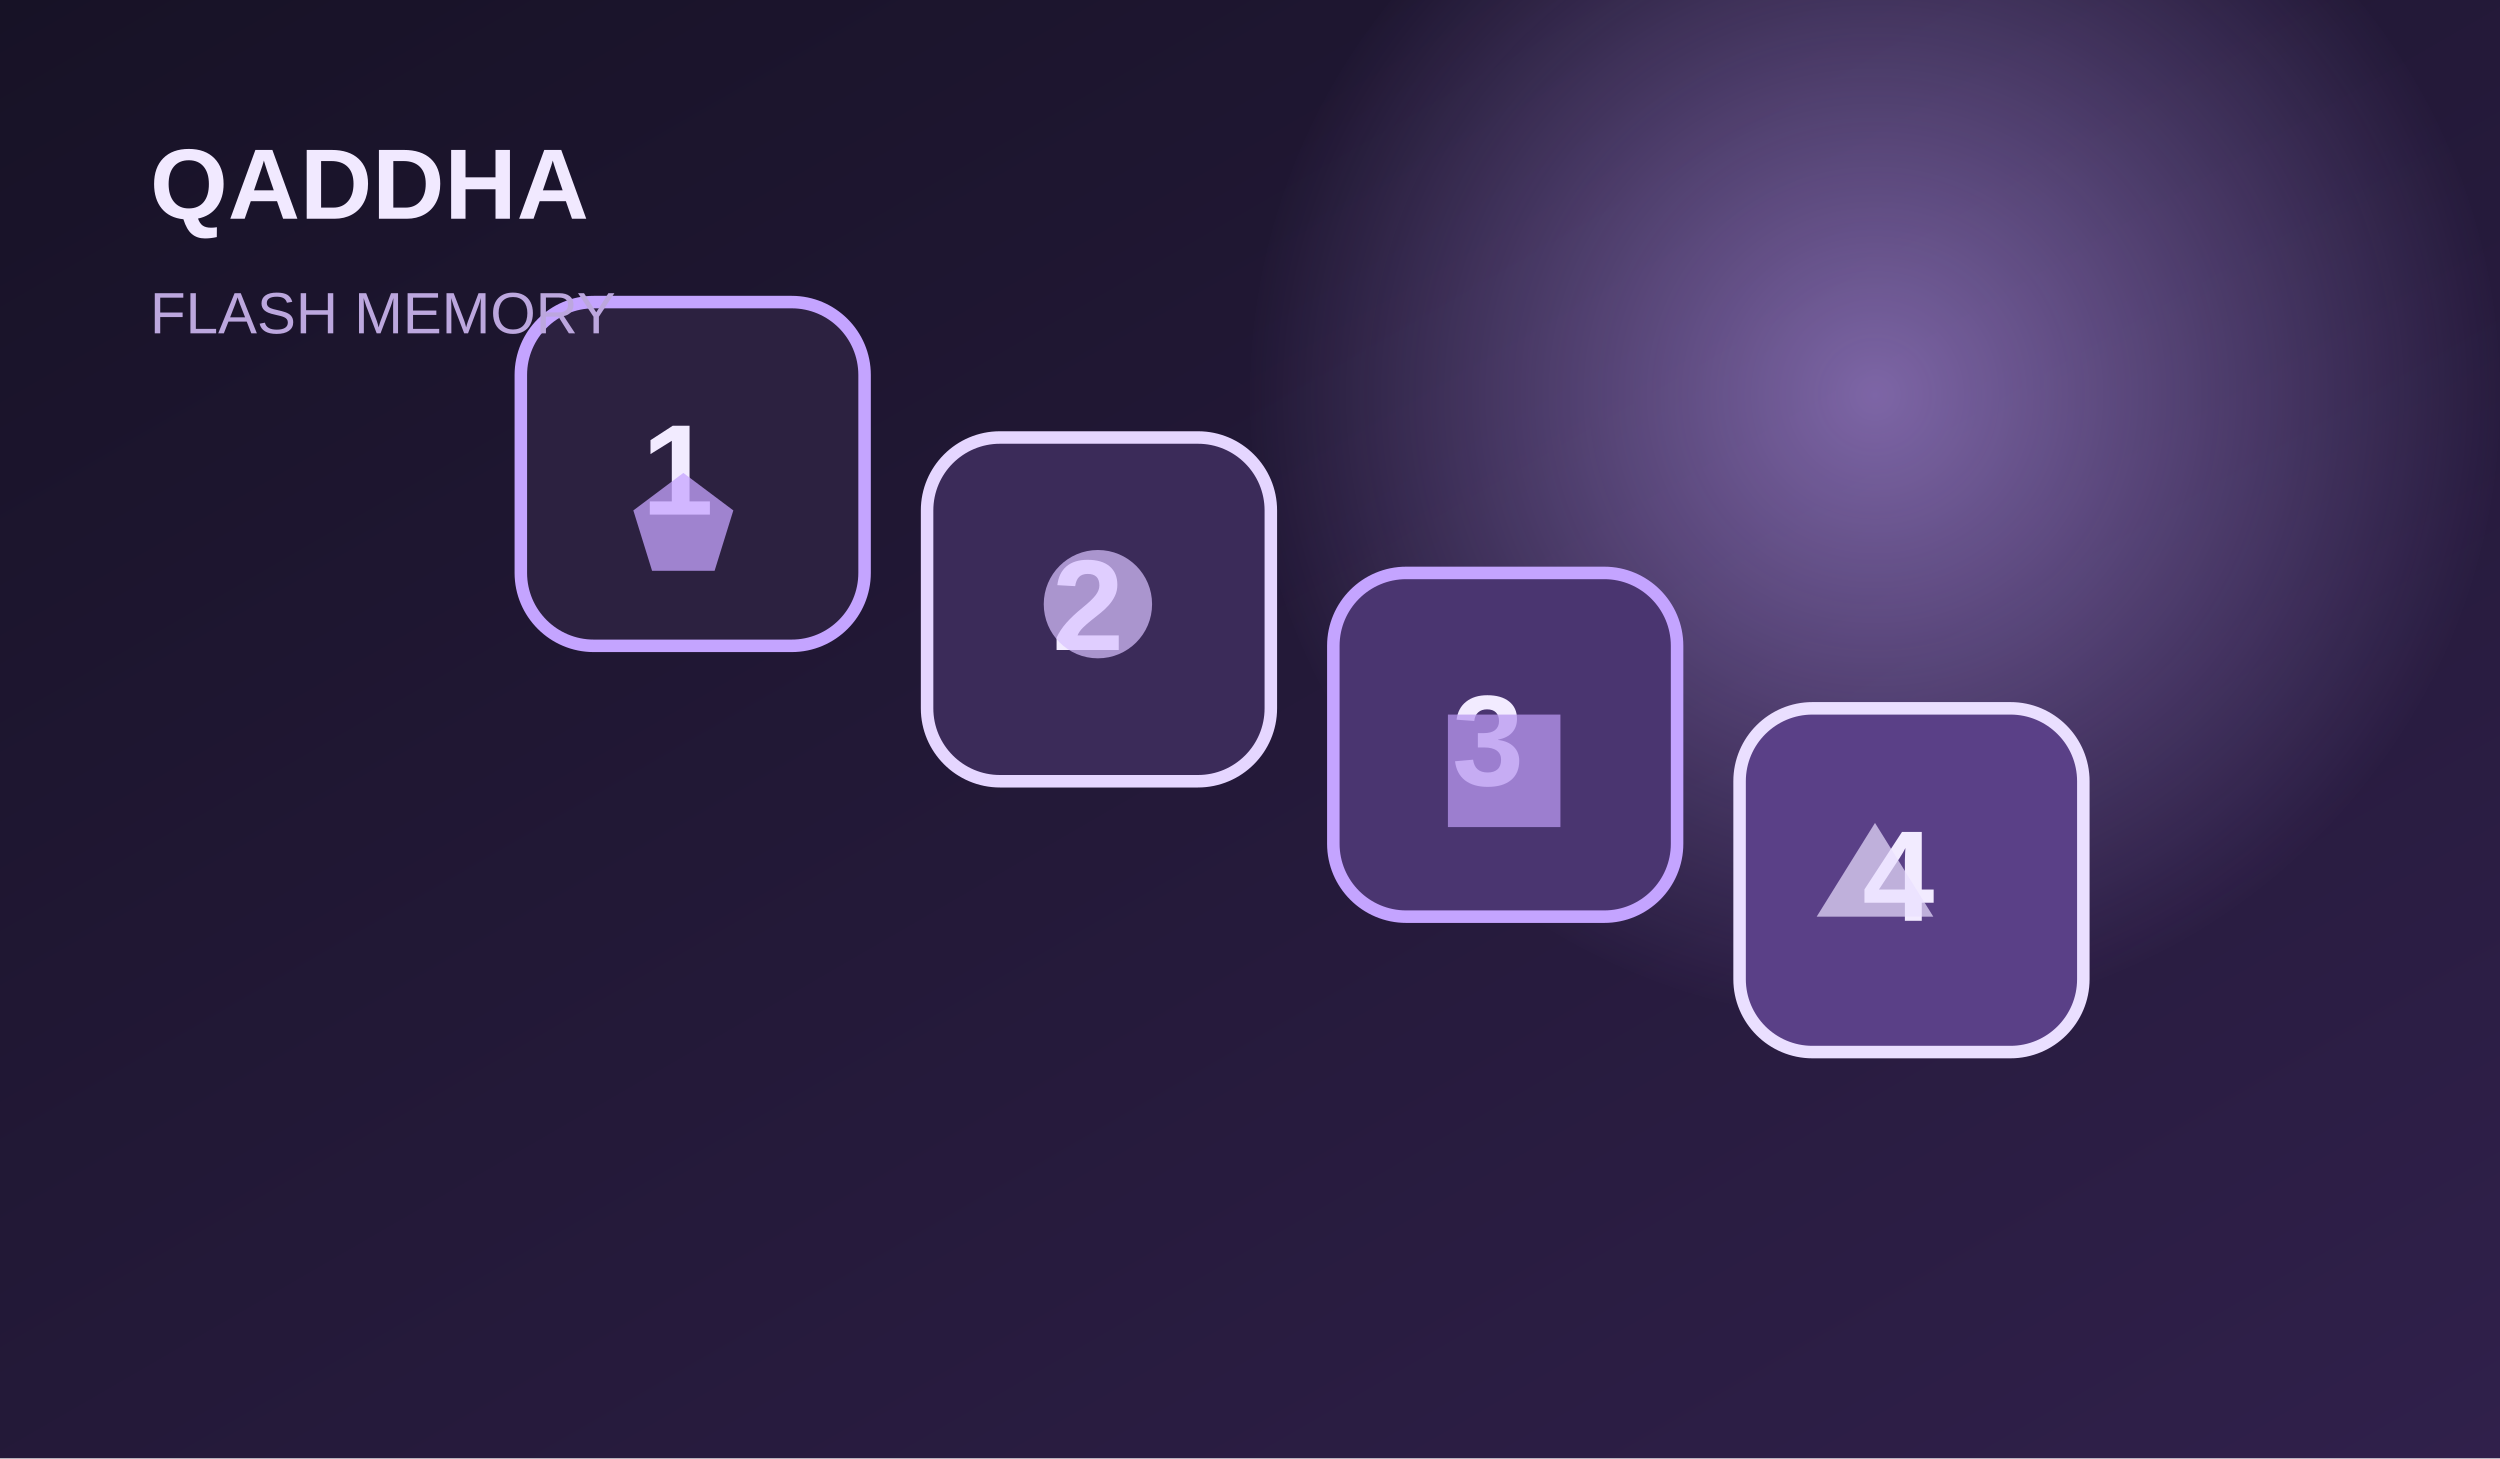
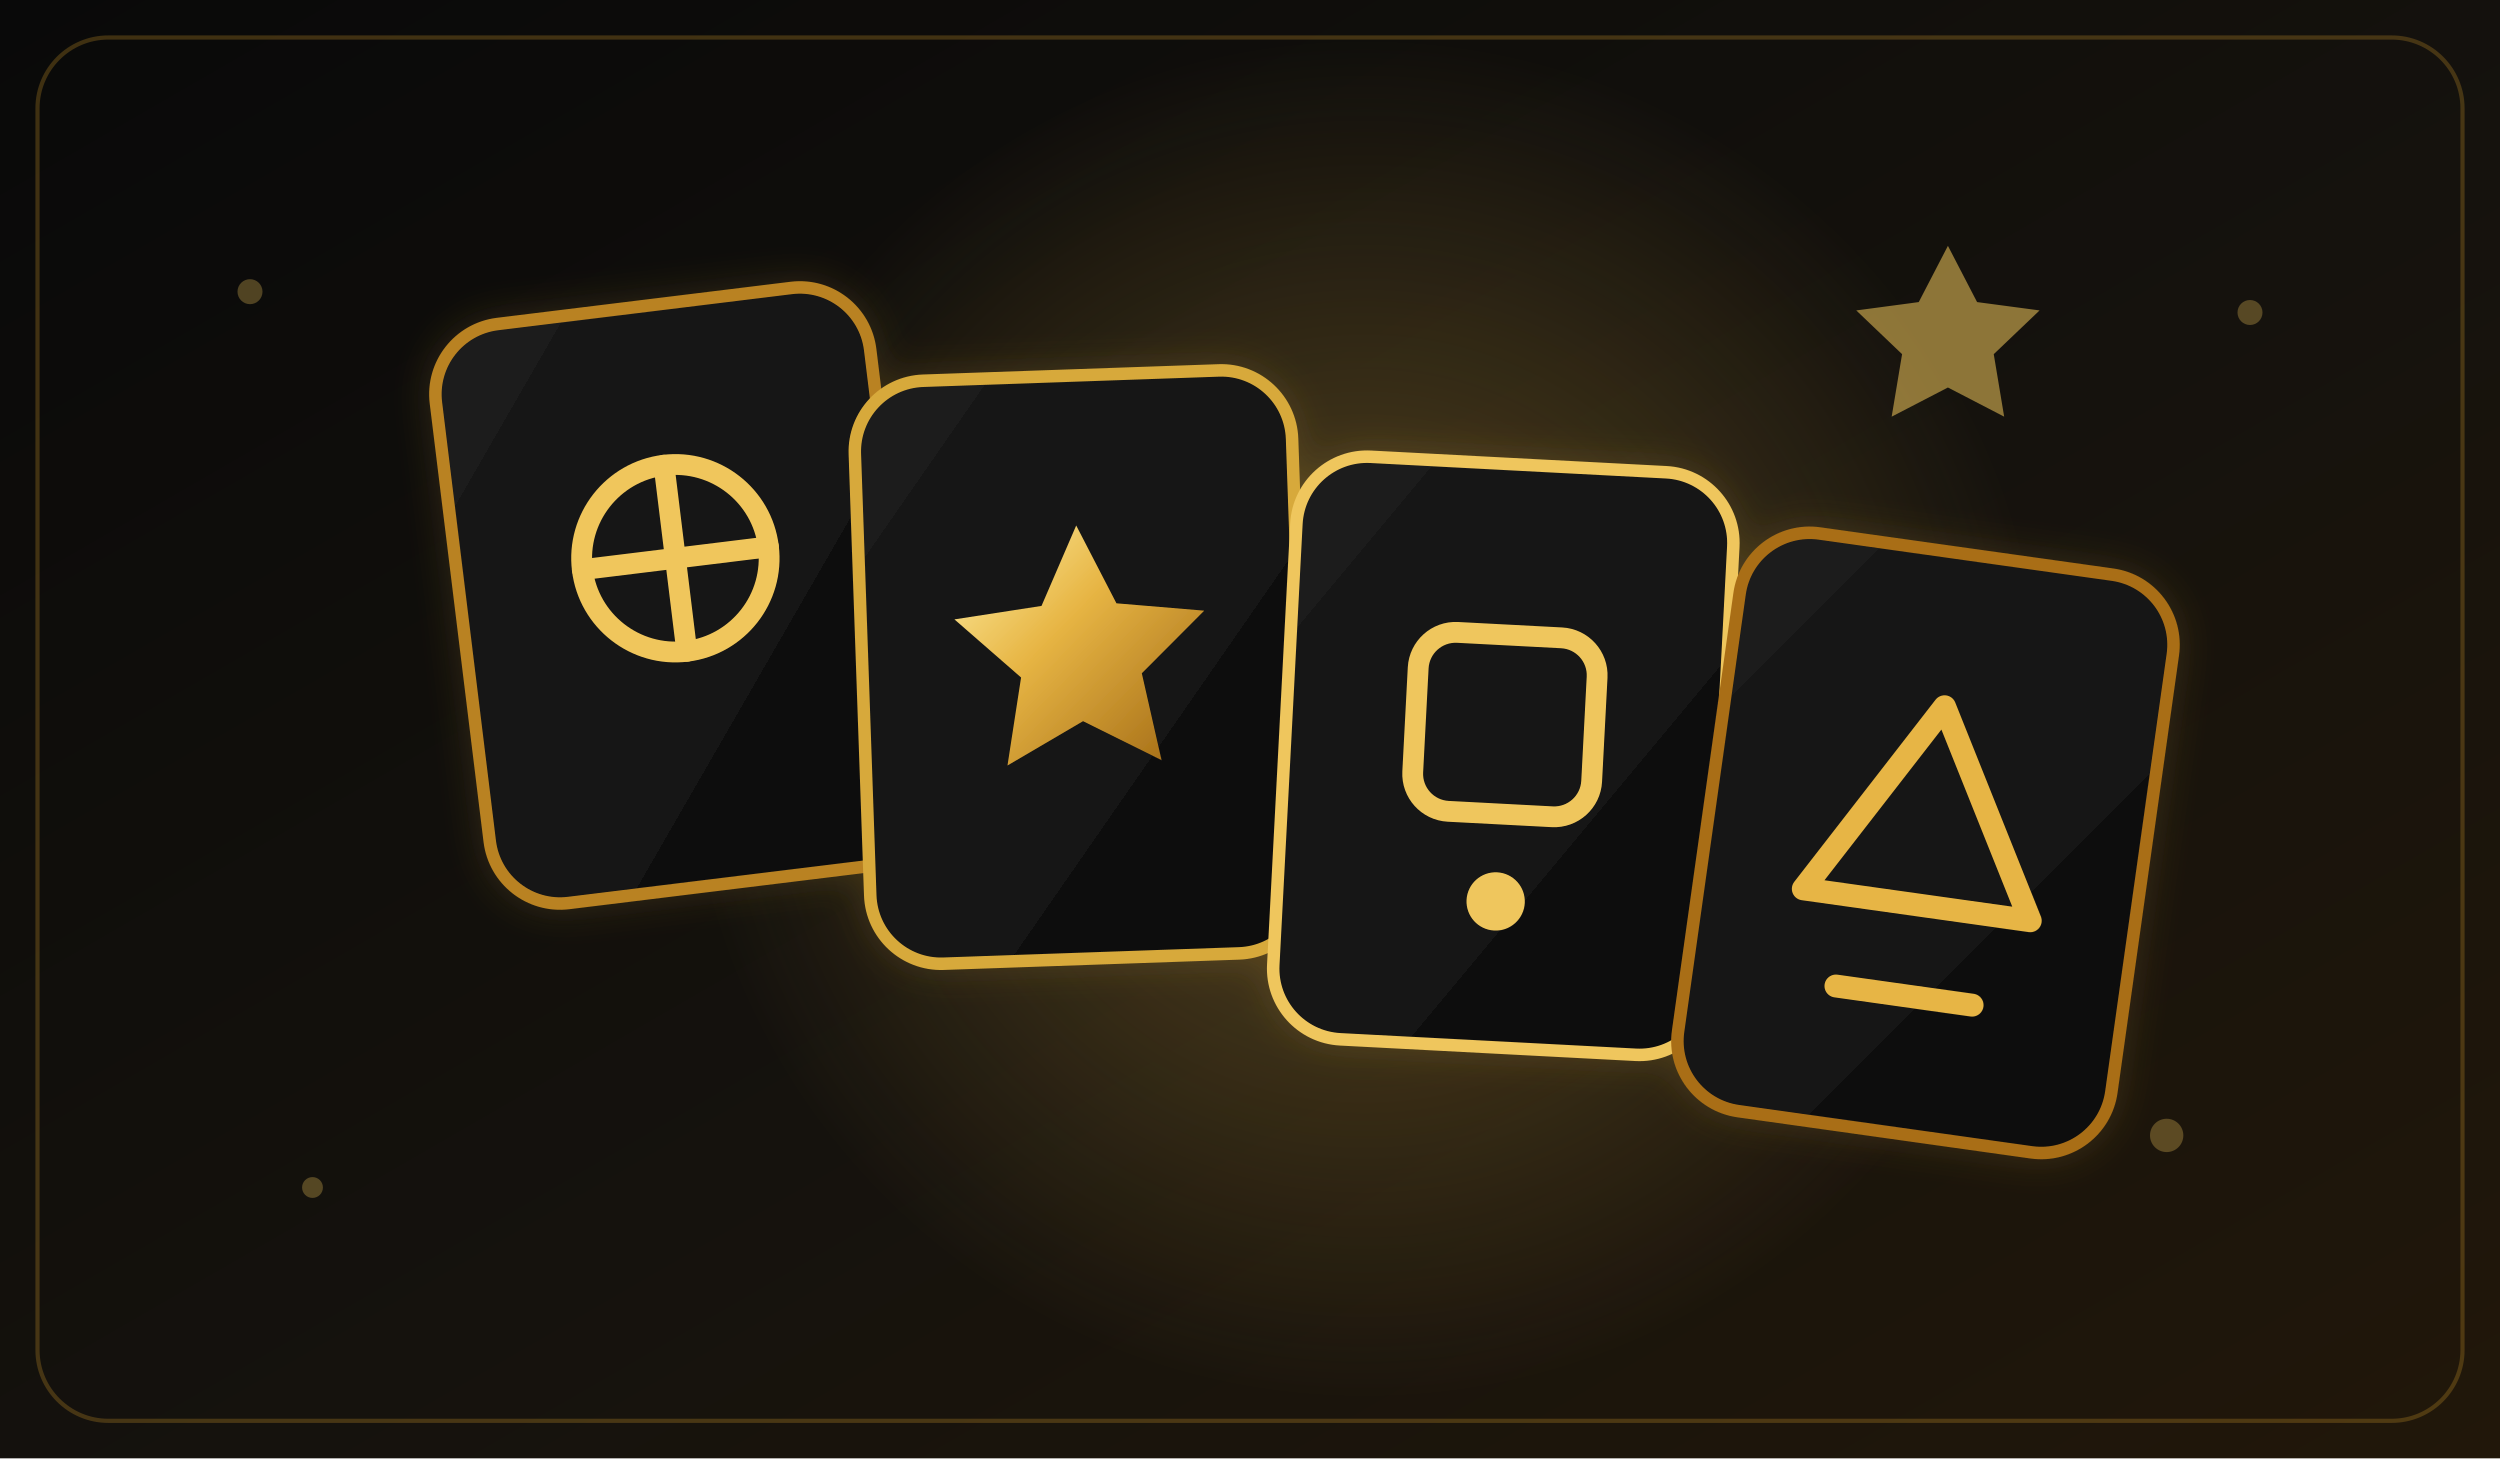
<svg xmlns="http://www.w3.org/2000/svg" viewBox="0 0 1200 700">
  <defs>
-     <linearGradient id="b" x1="0" x2="1" y1="0" y2="1">
-       <stop stop-color="#171226" />
-       <stop offset="1" stop-color="#30204b" />
+     <linearGradient id="bg" x1="0" y1="0" x2="1" y2="1">
+       <stop stop-color="#090909" />
+       <stop offset=".55" stop-color="#15120d" />
+       <stop offset="1" stop-color="#21170a" />
    </linearGradient>
-     <radialGradient id="r">
-       <stop stop-color="#c6a4ff" stop-opacity=".55" />
-       <stop offset="1" stop-color="#c6a4ff" stop-opacity="0" />
+     <radialGradient id="glow">
+       <stop stop-color="#f0bd4b" stop-opacity=".32" />
+       <stop offset="1" stop-color="#f0bd4b" stop-opacity="0" />
    </radialGradient>
+     <linearGradient id="gold" x1="0" y1="0" x2="1" y2="1">
+       <stop stop-color="#fff0a4" />
+       <stop offset=".42" stop-color="#e7b544" />
+       <stop offset="1" stop-color="#9e6612" />
+     </linearGradient>
+     <linearGradient id="card" x1="0" y1="0" x2="1" y2="1">
+       <stop stop-color="#1c1c1c" />
+       <stop offset="1" stop-color="#0c0c0c" />
+     </linearGradient>
+     <filter id="shadow">
+       <feDropShadow dx="0" dy="16" stdDeviation="18" flood-color="#000" flood-opacity=".62" />
+       <feDropShadow dx="0" dy="0" stdDeviation="9" flood-color="#d7a93b" flood-opacity=".18" />
+     </filter>
  </defs>
-   <rect width="1200" height="700" fill="url(#b)" />
-   <circle cx="900" cy="190" r="300" fill="url(#r)" />
-   <g transform="translate(250 145)">
-     <rect x="0" y="0" width="165" height="165" rx="35" fill="#2c2140" stroke="#c4a4ff" stroke-width="6" />
-     <rect x="195" y="65" width="165" height="165" rx="35" fill="#3b2b59" stroke="#e5d6ff" stroke-width="6" />
-     <rect x="390" y="130" width="165" height="165" rx="35" fill="#4a3570" stroke="#c4a4ff" stroke-width="6" />
-     <rect x="585" y="195" width="165" height="165" rx="35" fill="#5a4087" stroke="#eadfff" stroke-width="6" />
-     <g fill="#f2ebff" font-family="Arial" font-size="62" font-weight="700">
-       <text x="58" y="102">1</text>
-       <text x="255" y="167">2</text>
-       <text x="447" y="232">3</text>
-       <text x="644" y="297">4</text>
+   <rect width="1200" height="700" fill="url(#bg)" />
+   <rect x="18" y="18" width="1164" height="664" rx="34" fill="none" stroke="#c99428" stroke-opacity=".28" stroke-width="2" />
+   <circle cx="655" cy="345" r="325" fill="url(#glow)" />
+   <g transform="translate(225 145)" filter="url(#shadow)">
+     <g transform="rotate(-7 110 170)">
+       <rect width="210" height="280" rx="34" fill="url(#card)" stroke="#b98224" stroke-width="6" />
+       <circle cx="105" cy="122" r="45" fill="none" stroke="#f0c65b" stroke-width="10" />
+       <path d="M105 77v90M60 122h90" stroke="#f0c65b" stroke-width="10" stroke-linecap="round" />
    </g>
-     <path d="M78 82l24 18-9 29-30 0-9-29z" fill="#c6a4ff" opacity=".75" />
-     <circle cx="277" cy="145" r="26" fill="#d8c2ff" opacity=".7" />
-     <path d="M445 198h54v54h-54z" fill="#b797ef" opacity=".75" />
-     <path d="M650 250l28 45h-56z" fill="#eadfff" opacity=".7" />
+     <g transform="translate(190 35) rotate(-2 110 170)">
+       <rect width="210" height="280" rx="34" fill="url(#card)" stroke="#d7a93b" stroke-width="6" />
+       <path d="M105 72l18 38 42 5-31 29 8 42-37-20-37 20 8-42-31-29 42-5z" fill="url(#gold)" />
+     </g>
+     <g transform="translate(390 78) rotate(3 110 170)">
+       <rect width="210" height="280" rx="34" fill="url(#card)" stroke="#efc65d" stroke-width="6" />
+       <rect x="62" y="82" width="86" height="86" rx="18" fill="none" stroke="#efc65d" stroke-width="10" />
+       <circle cx="105" cy="210" r="14" fill="#efc65d" />
+     </g>
+     <g transform="translate(590 120) rotate(8 110 170)">
+       <rect width="210" height="280" rx="34" fill="url(#card)" stroke="#a96e18" stroke-width="6" />
+       <path d="M105 74l55 96H50z" fill="none" stroke="#e7b544" stroke-width="11" stroke-linejoin="round" />
+       <path d="M72 214h66" stroke="#e7b544" stroke-width="11" stroke-linecap="round" />
+     </g>
  </g>
-   <text x="72" y="105" fill="#f1e9ff" font-family="Arial" font-size="48" font-weight="700">QADDHA</text>
-   <text x="72" y="160" fill="#bca7de" font-family="Arial" font-size="28">FLASH MEMORY</text>
+   <g fill="#f0c65b" opacity=".3">
+     <circle cx="120" cy="140" r="6" />
+     <circle cx="1080" cy="150" r="6" />
+     <circle cx="1040" cy="545" r="8" />
+     <circle cx="150" cy="570" r="5" />
+   </g>
+   <path d="M935 118l14 27 30 4-22 21 5 30-27-14-27 14 5-30-22-21 30-4z" fill="#f0c65b" opacity=".55" />
</svg>
